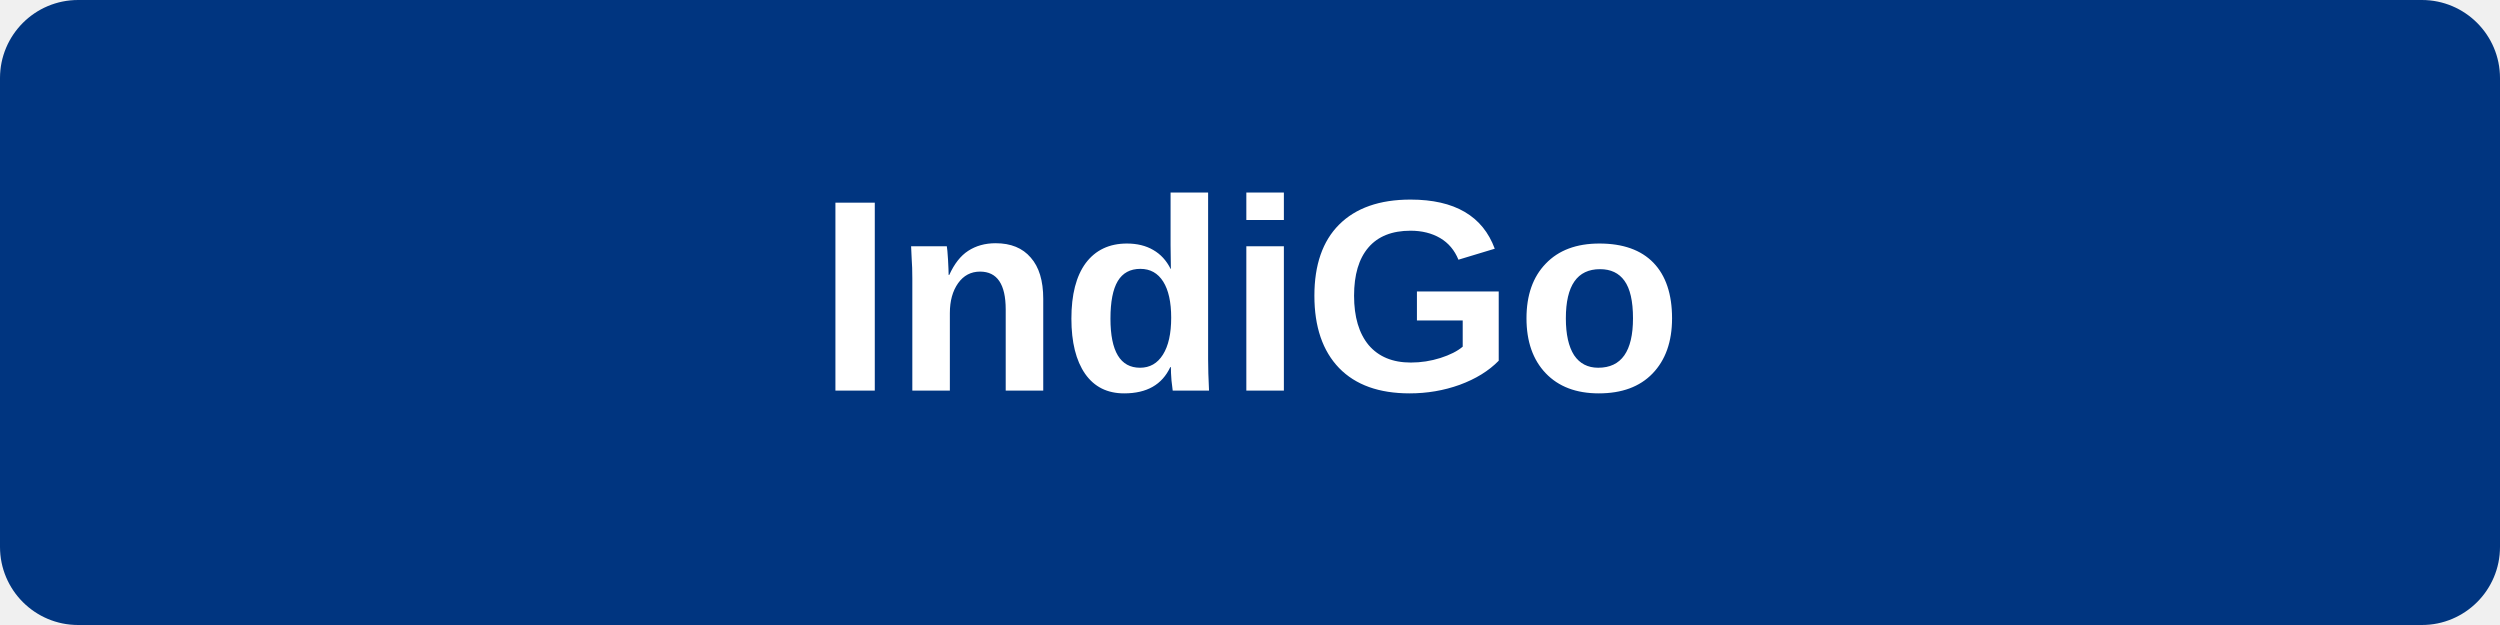
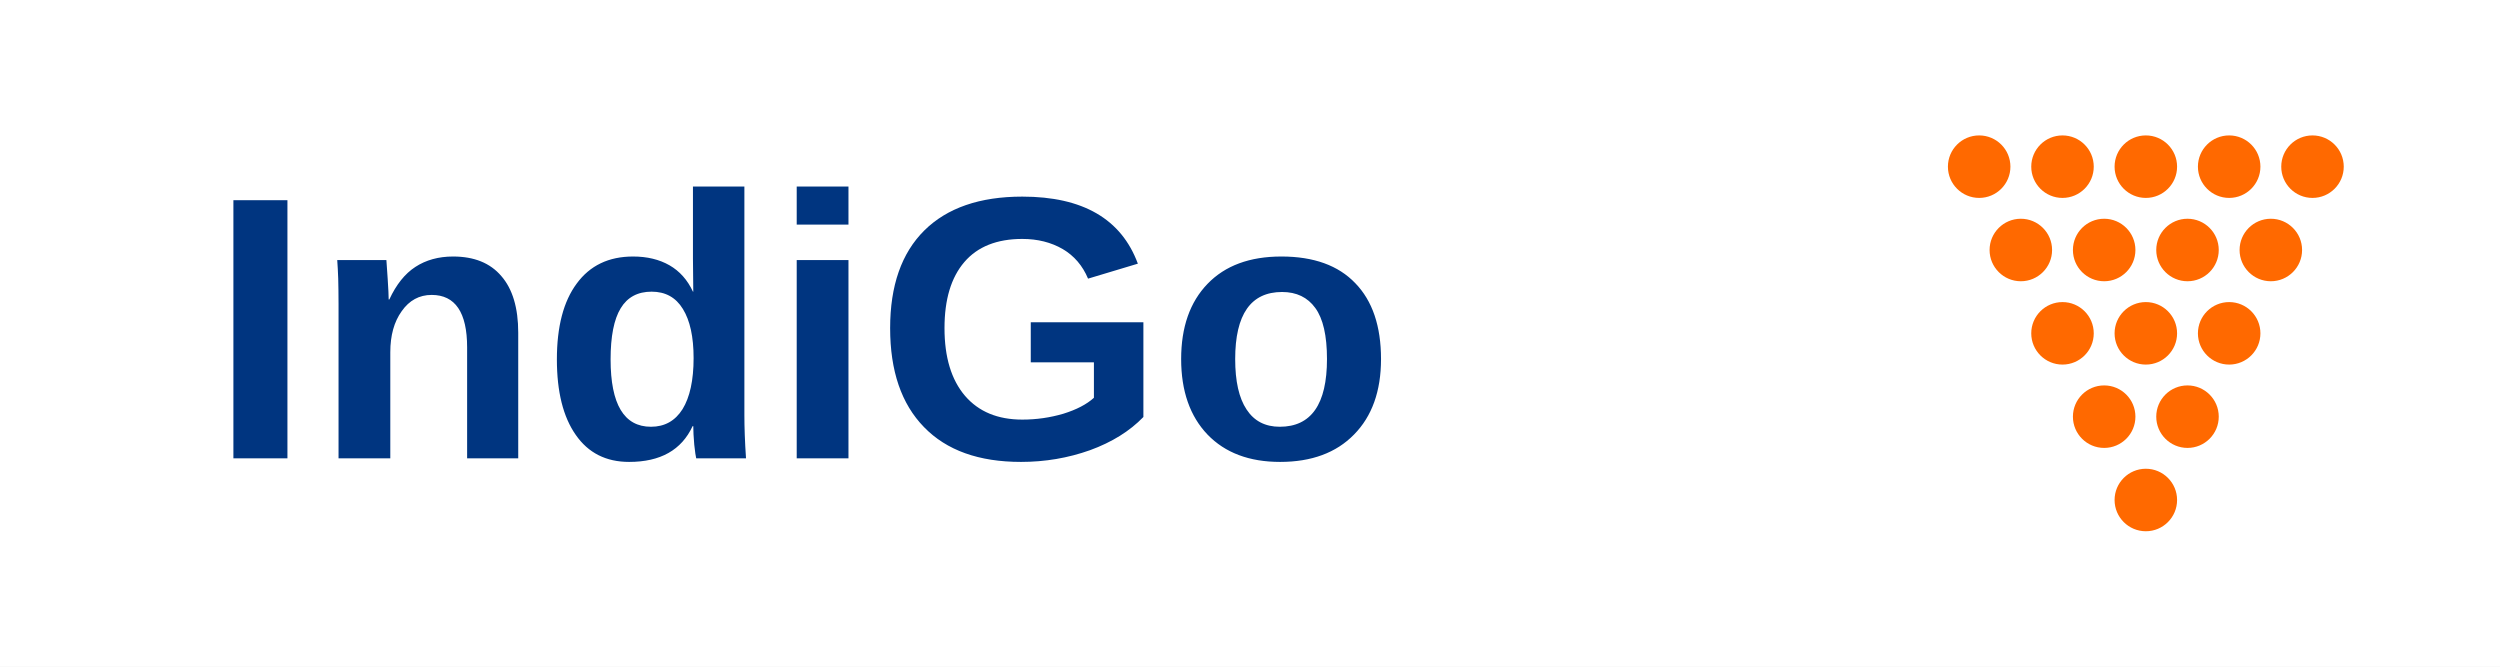
- <svg xmlns="http://www.w3.org/2000/svg" width="128" height="32" viewBox="0 0 128 32">
-   <rect width="128" height="32" fill="#003580" rx="4" />
-   <text x="64" y="20" font-family="Arial, sans-serif" font-size="14" font-weight="bold" text-anchor="middle" fill="white">IndiGo</text>
+ <svg xmlns="http://www.w3.org/2000/svg" width="120" height="32" viewBox="0 0 120 32">
+   <rect width="120" height="32" fill="white" />
+   <text x="10" y="22" font-family="Arial, sans-serif" font-size="18" font-weight="bold" fill="#003580">IndiGo</text>
+   <circle cx="95" cy="8" r="1.5" fill="#FF6900" />
+   <circle cx="99" cy="8" r="1.5" fill="#FF6900" />
+   <circle cx="103" cy="8" r="1.5" fill="#FF6900" />
+   <circle cx="107" cy="8" r="1.5" fill="#FF6900" />
+   <circle cx="111" cy="8" r="1.5" fill="#FF6900" />
+   <circle cx="97" cy="12" r="1.5" fill="#FF6900" />
+   <circle cx="101" cy="12" r="1.5" fill="#FF6900" />
+   <circle cx="105" cy="12" r="1.5" fill="#FF6900" />
+   <circle cx="109" cy="12" r="1.5" fill="#FF6900" />
+   <circle cx="99" cy="16" r="1.5" fill="#FF6900" />
+   <circle cx="103" cy="16" r="1.5" fill="#FF6900" />
+   <circle cx="107" cy="16" r="1.5" fill="#FF6900" />
+   <circle cx="101" cy="20" r="1.5" fill="#FF6900" />
+   <circle cx="105" cy="20" r="1.5" fill="#FF6900" />
+   <circle cx="103" cy="24" r="1.5" fill="#FF6900" />
</svg>
